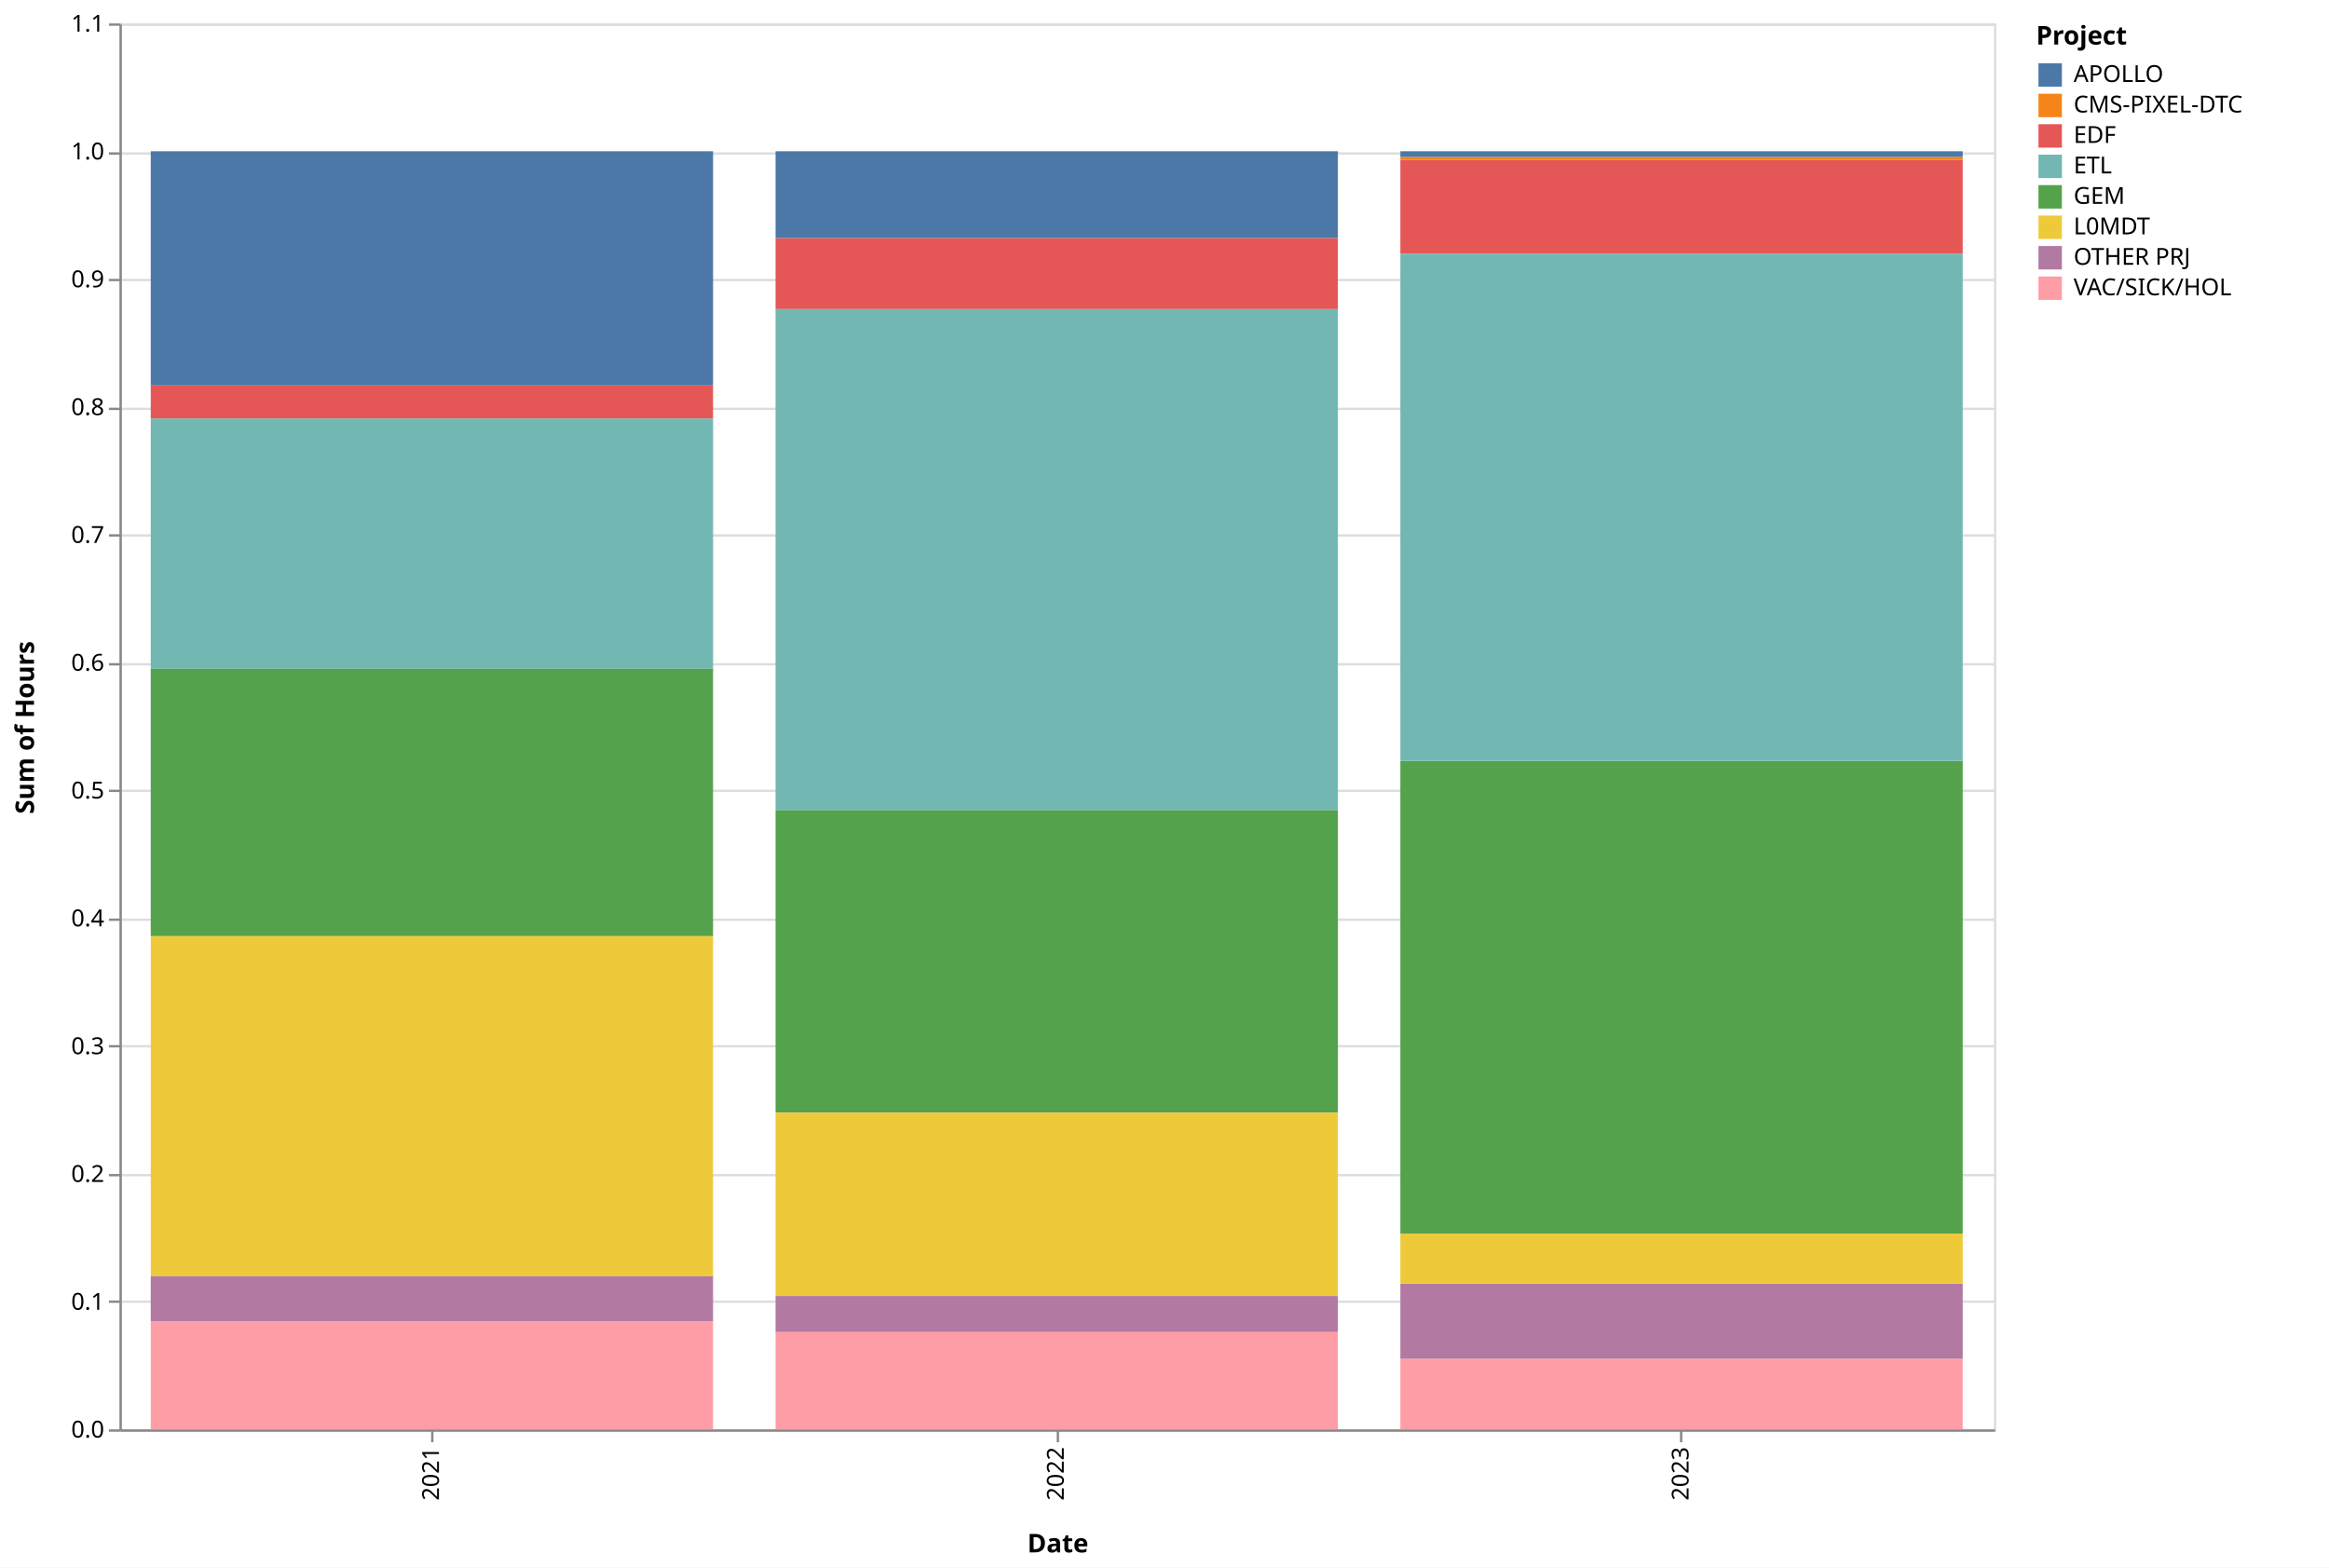
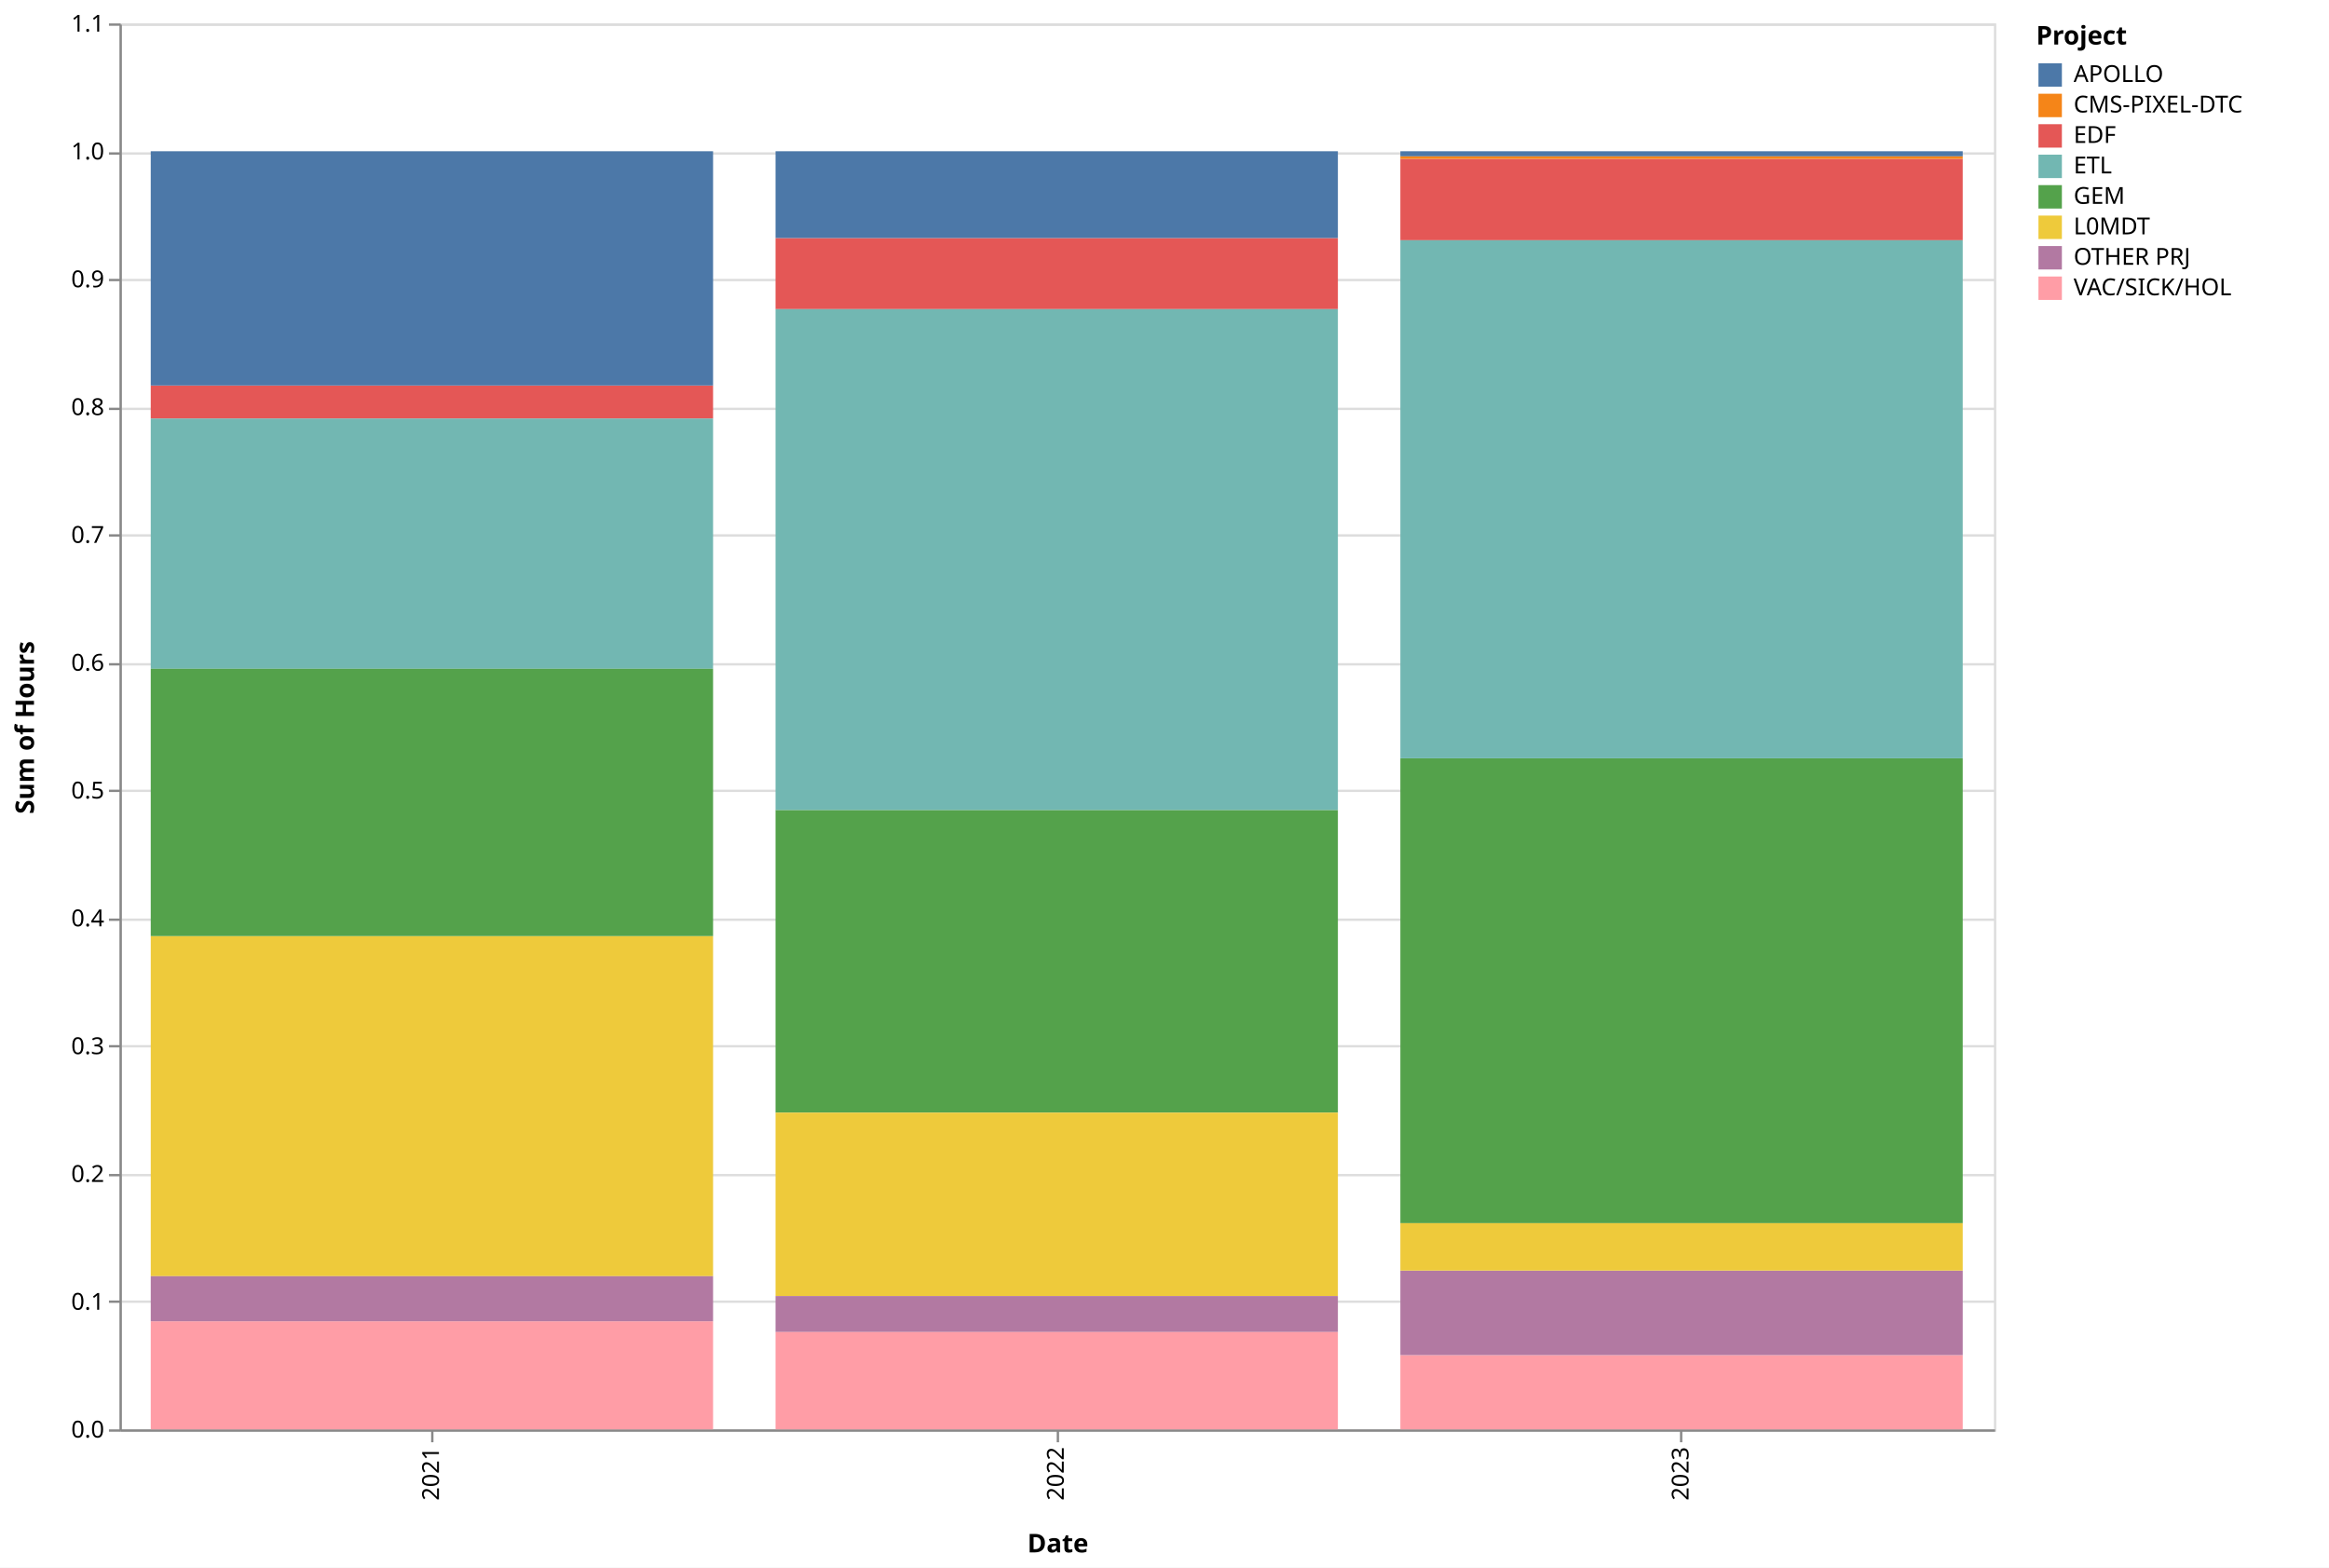
<svg xmlns="http://www.w3.org/2000/svg" class="marks" width="994" height="669" viewBox="0 0 994 669" version="1.1">
  <rect width="994" height="669" style="fill: white;" />
  <g transform="translate(51,10)">
    <g class="mark-group role-frame root">
      <g transform="translate(0,0)">
        <path class="background" d="M0.5,0.5h800v600h-800Z" style="fill: none; stroke: #ddd;" />
        <g>
          <g class="mark-group role-axis">
            <g transform="translate(0.5,0.5)">
              <path class="background" d="M0,0h0v0h0Z" style="pointer-events: none; fill: none;" />
              <g>
                <g class="mark-rule role-axis-grid" style="pointer-events: none;">
                  <line transform="translate(0,600)" x2="800" y2="0" style="fill: none; stroke: #ddd; stroke-width: 1; opacity: 1;" />
                  <line transform="translate(0,545)" x2="800" y2="0" style="fill: none; stroke: #ddd; stroke-width: 1; opacity: 1;" />
                  <line transform="translate(0,491)" x2="800" y2="0" style="fill: none; stroke: #ddd; stroke-width: 1; opacity: 1;" />
                  <line transform="translate(0,436)" x2="800" y2="0" style="fill: none; stroke: #ddd; stroke-width: 1; opacity: 1;" />
                  <line transform="translate(0,382)" x2="800" y2="0" style="fill: none; stroke: #ddd; stroke-width: 1; opacity: 1;" />
                  <line transform="translate(0,327)" x2="800" y2="0" style="fill: none; stroke: #ddd; stroke-width: 1; opacity: 1;" />
                  <line transform="translate(0,273)" x2="800" y2="0" style="fill: none; stroke: #ddd; stroke-width: 1; opacity: 1;" />
                  <line transform="translate(0,218)" x2="800" y2="0" style="fill: none; stroke: #ddd; stroke-width: 1; opacity: 1;" />
                  <line transform="translate(0,164)" x2="800" y2="0" style="fill: none; stroke: #ddd; stroke-width: 1; opacity: 1;" />
                  <line transform="translate(0,109)" x2="800" y2="0" style="fill: none; stroke: #ddd; stroke-width: 1; opacity: 1;" />
                  <line transform="translate(0,55)" x2="800" y2="0" style="fill: none; stroke: #ddd; stroke-width: 1; opacity: 1;" />
                  <line transform="translate(0,0)" x2="800" y2="0" style="fill: none; stroke: #ddd; stroke-width: 1; opacity: 1;" />
                </g>
              </g>
              <path class="foreground" d="" style="pointer-events: none; display: none; fill: none;" />
            </g>
          </g>
          <g class="mark-group role-axis">
            <g transform="translate(0.5,600.5)">
              <path class="background" d="M0,0h0v0h0Z" style="pointer-events: none; fill: none;" />
              <g>
                <g class="mark-rule role-axis-tick" style="pointer-events: none;">
                  <line transform="translate(133,0)" x2="0" y2="5" style="fill: none; stroke: #888; stroke-width: 1; opacity: 1;" />
                  <line transform="translate(400,0)" x2="0" y2="5" style="fill: none; stroke: #888; stroke-width: 1; opacity: 1;" />
                  <line transform="translate(666,0)" x2="0" y2="5" style="fill: none; stroke: #888; stroke-width: 1; opacity: 1;" />
                </g>
                <g class="mark-text role-axis-label" style="pointer-events: none;">
                  <text text-anchor="end" transform="translate(132.8333,7) rotate(270) translate(0,3)" style="font-family: sans-serif; font-size: 10px; fill: #000; opacity: 1;">2021</text>
                  <text text-anchor="end" transform="translate(399.5,7) rotate(270) translate(0,3)" style="font-family: sans-serif; font-size: 10px; fill: #000; opacity: 1;">2022</text>
                  <text text-anchor="end" transform="translate(666.1667,7) rotate(270) translate(0,3)" style="font-family: sans-serif; font-size: 10px; fill: #000; opacity: 1;">2023</text>
                </g>
                <g class="mark-rule role-axis-domain" style="pointer-events: none;">
                  <line transform="translate(0,0)" x2="800" y2="0" style="fill: none; stroke: #888; stroke-width: 1; opacity: 1;" />
                </g>
                <g class="mark-text role-axis-title" style="pointer-events: none;">
                  <text text-anchor="middle" transform="translate(400,52)" style="font-family: sans-serif; font-size: 11px; font-weight: bold; fill: #000; opacity: 1;">Date</text>
                </g>
              </g>
              <path class="foreground" d="" style="pointer-events: none; display: none; fill: none;" />
            </g>
          </g>
          <g class="mark-group role-axis">
            <g transform="translate(0.5,0.5)">
              <path class="background" d="M0,0h0v0h0Z" style="pointer-events: none; fill: none;" />
              <g>
                <g class="mark-rule role-axis-tick" style="pointer-events: none;">
                  <line transform="translate(0,600)" x2="-5" y2="0" style="fill: none; stroke: #888; stroke-width: 1; opacity: 1;" />
                  <line transform="translate(0,545)" x2="-5" y2="0" style="fill: none; stroke: #888; stroke-width: 1; opacity: 1;" />
                  <line transform="translate(0,491)" x2="-5" y2="0" style="fill: none; stroke: #888; stroke-width: 1; opacity: 1;" />
                  <line transform="translate(0,436)" x2="-5" y2="0" style="fill: none; stroke: #888; stroke-width: 1; opacity: 1;" />
                  <line transform="translate(0,382)" x2="-5" y2="0" style="fill: none; stroke: #888; stroke-width: 1; opacity: 1;" />
                  <line transform="translate(0,327)" x2="-5" y2="0" style="fill: none; stroke: #888; stroke-width: 1; opacity: 1;" />
                  <line transform="translate(0,273)" x2="-5" y2="0" style="fill: none; stroke: #888; stroke-width: 1; opacity: 1;" />
                  <line transform="translate(0,218)" x2="-5" y2="0" style="fill: none; stroke: #888; stroke-width: 1; opacity: 1;" />
                  <line transform="translate(0,164)" x2="-5" y2="0" style="fill: none; stroke: #888; stroke-width: 1; opacity: 1;" />
                  <line transform="translate(0,109)" x2="-5" y2="0" style="fill: none; stroke: #888; stroke-width: 1; opacity: 1;" />
                  <line transform="translate(0,55)" x2="-5" y2="0" style="fill: none; stroke: #888; stroke-width: 1; opacity: 1;" />
                  <line transform="translate(0,0)" x2="-5" y2="0" style="fill: none; stroke: #888; stroke-width: 1; opacity: 1;" />
                </g>
                <g class="mark-text role-axis-label" style="pointer-events: none;">
                  <text text-anchor="end" transform="translate(-7,603)" style="font-family: sans-serif; font-size: 10px; fill: #000; opacity: 1;">0.0</text>
                  <text text-anchor="end" transform="translate(-7,548.4545)" style="font-family: sans-serif; font-size: 10px; fill: #000; opacity: 1;">0.1</text>
                  <text text-anchor="end" transform="translate(-7,493.9091)" style="font-family: sans-serif; font-size: 10px; fill: #000; opacity: 1;">0.2</text>
                  <text text-anchor="end" transform="translate(-7,439.3636)" style="font-family: sans-serif; font-size: 10px; fill: #000; opacity: 1;">0.3</text>
                  <text text-anchor="end" transform="translate(-7,384.8182)" style="font-family: sans-serif; font-size: 10px; fill: #000; opacity: 1;">0.4</text>
                  <text text-anchor="end" transform="translate(-7,330.2727)" style="font-family: sans-serif; font-size: 10px; fill: #000; opacity: 1;">0.5</text>
                  <text text-anchor="end" transform="translate(-7,275.7273)" style="font-family: sans-serif; font-size: 10px; fill: #000; opacity: 1;">0.6</text>
                  <text text-anchor="end" transform="translate(-7,221.1818)" style="font-family: sans-serif; font-size: 10px; fill: #000; opacity: 1;">0.7</text>
                  <text text-anchor="end" transform="translate(-7,166.6364)" style="font-family: sans-serif; font-size: 10px; fill: #000; opacity: 1;">0.8</text>
                  <text text-anchor="end" transform="translate(-7,112.0909)" style="font-family: sans-serif; font-size: 10px; fill: #000; opacity: 1;">0.9</text>
                  <text text-anchor="end" transform="translate(-7,57.54545)" style="font-family: sans-serif; font-size: 10px; fill: #000; opacity: 1;">1.0</text>
                  <text text-anchor="end" transform="translate(-7,3)" style="font-family: sans-serif; font-size: 10px; fill: #000; opacity: 1;">1.1</text>
                </g>
                <g class="mark-rule role-axis-domain" style="pointer-events: none;">
                  <line transform="translate(0,600)" x2="0" y2="-600" style="fill: none; stroke: #888; stroke-width: 1; opacity: 1;" />
                </g>
                <g class="mark-text role-axis-title" style="pointer-events: none;">
                  <text text-anchor="middle" transform="translate(-35,300) rotate(-90) translate(0,-2)" style="font-family: sans-serif; font-size: 11px; font-weight: bold; fill: #000; opacity: 1;">Sum of Hours</text>
                </g>
              </g>
              <path class="foreground" d="" style="pointer-events: none; display: none; fill: none;" />
            </g>
          </g>
          <g class="mark-rect role-mark marks">
            <path d="M13.333,154.52h240v14.099h-240Z" style="fill: #e45756;" />
            <path d="M13.333,54.545h240v99.975h-240Z" style="fill: #4c78a8;" />
            <path d="M13.333,168.619h240v106.784h-240Z" style="fill: #72b7b2;" />
            <path d="M13.333,389.476h240v145.155h-240Z" style="fill: #eeca3b;" />
            <path d="M13.333,275.403h240v114.074h-240Z" style="fill: #54a24b;" />
            <path d="M13.333,553.858h240v46.142h-240Z" style="fill: #ff9da6;" />
            <path d="M13.333,534.632h240v19.226h-240Z" style="fill: #b279a2;" />
            <path d="M280,91.581h240v30.347h-240Z" style="fill: #e45756;" />
            <path d="M280,335.658h240v129.176h-240Z" style="fill: #54a24b;" />
            <path d="M280,464.834h240v78.264h-240Z" style="fill: #eeca3b;" />
            <path d="M280,121.929h240v213.73h-240Z" style="fill: #72b7b2;" />
            <path d="M280,543.099h240v15.373h-240Z" style="fill: #b279a2;" />
            <path d="M280,54.545h240v37.036h-240Z" style="fill: #4c78a8;" />
            <path d="M280,558.472h240v41.528h-240Z" style="fill: #ff9da6;" />
-             <path d="M546.667,569.837h240v30.163h-240Z" style="fill: #ff9da6;" />
-             <path d="M546.667,314.705h240v201.718h-240Z" style="fill: #54a24b;" />
-             <path d="M546.667,58.316h240v39.904h-240Z" style="fill: #e45756;" />
-             <path d="M546.667,98.22h240v216.485h-240Z" style="fill: #72b7b2;" />
-             <path d="M546.667,537.788h240v32.049h-240Z" style="fill: #b279a2;" />
-             <path d="M546.667,516.422h240v21.366h-240Z" style="fill: #eeca3b;" />
-             <path d="M546.667,54.545h240v2.514h-240Z" style="fill: #4c78a8;" />
-             <path d="M546.667,57.059h240v1.257h-240Z" style="fill: #f58518;" />
+             <path d="M546.667,568.3h240v31.7h-240Z" style="fill: #ff9da6;" />
+             <path d="M546.667,313.609h240v198.397h-240Z" style="fill: #54a24b;" />
+             <path d="M546.667,57.825h240v34.706h-240Z" style="fill: #e45756;" />
+             <path d="M546.667,92.531h240v221.079h-240Z" style="fill: #72b7b2;" />
+             <path d="M546.667,532.228h240v36.072h-240Z" style="fill: #b279a2;" />
+             <path d="M546.667,512.006h240v20.222h-240Z" style="fill: #eeca3b;" />
+             <path d="M546.667,54.545h240v2.186h-240Z" style="fill: #4c78a8;" />
+             <path d="M546.667,56.732h240v1.093h-240Z" style="fill: #f58518;" />
          </g>
          <g class="mark-group role-legend">
            <g transform="translate(818,0)">
              <path class="background" d="M0,0h120v118h-120Z" style="pointer-events: none; fill: none;" />
              <g>
                <g class="mark-group role-legend-entry">
                  <g transform="translate(0,16)">
                    <path class="background" d="M0,0h0v0h0Z" style="pointer-events: none; fill: none;" />
                    <g>
                      <g class="mark-group role-scope">
                        <g transform="translate(0,0)">
                          <path class="background" d="M0,0h120v11h-120Z" style="pointer-events: none; fill: none; opacity: 1;" />
                          <g>
                            <g class="mark-symbol role-legend-symbol" style="pointer-events: none;">
                              <path transform="translate(6,6)" d="M-5,-5h10v10h-10Z" style="fill: #4c78a8; stroke-width: 1.5; opacity: 1;" />
                            </g>
                            <g class="mark-text role-legend-label" style="pointer-events: none;">
                              <text text-anchor="start" transform="translate(16,9)" style="font-family: sans-serif; font-size: 10px; fill: #000; opacity: 1;">APOLLO</text>
                            </g>
                          </g>
                          <path class="foreground" d="" style="pointer-events: none; display: none; fill: none;" />
                        </g>
                        <g transform="translate(0,13)">
                          <path class="background" d="M0,0h120v11h-120Z" style="pointer-events: none; fill: none; opacity: 1;" />
                          <g>
                            <g class="mark-symbol role-legend-symbol" style="pointer-events: none;">
                              <path transform="translate(6,6)" d="M-5,-5h10v10h-10Z" style="fill: #f58518; stroke-width: 1.5; opacity: 1;" />
                            </g>
                            <g class="mark-text role-legend-label" style="pointer-events: none;">
                              <text text-anchor="start" transform="translate(16,9)" style="font-family: sans-serif; font-size: 10px; fill: #000; opacity: 1;">CMS-PIXEL-DTC</text>
                            </g>
                          </g>
                          <path class="foreground" d="" style="pointer-events: none; display: none; fill: none;" />
                        </g>
                        <g transform="translate(0,26)">
                          <path class="background" d="M0,0h120v11h-120Z" style="pointer-events: none; fill: none; opacity: 1;" />
                          <g>
                            <g class="mark-symbol role-legend-symbol" style="pointer-events: none;">
                              <path transform="translate(6,6)" d="M-5,-5h10v10h-10Z" style="fill: #e45756; stroke-width: 1.5; opacity: 1;" />
                            </g>
                            <g class="mark-text role-legend-label" style="pointer-events: none;">
                              <text text-anchor="start" transform="translate(16,9)" style="font-family: sans-serif; font-size: 10px; fill: #000; opacity: 1;">EDF</text>
                            </g>
                          </g>
                          <path class="foreground" d="" style="pointer-events: none; display: none; fill: none;" />
                        </g>
                        <g transform="translate(0,39)">
                          <path class="background" d="M0,0h120v11h-120Z" style="pointer-events: none; fill: none; opacity: 1;" />
                          <g>
                            <g class="mark-symbol role-legend-symbol" style="pointer-events: none;">
                              <path transform="translate(6,6)" d="M-5,-5h10v10h-10Z" style="fill: #72b7b2; stroke-width: 1.5; opacity: 1;" />
                            </g>
                            <g class="mark-text role-legend-label" style="pointer-events: none;">
                              <text text-anchor="start" transform="translate(16,9)" style="font-family: sans-serif; font-size: 10px; fill: #000; opacity: 1;">ETL</text>
                            </g>
                          </g>
                          <path class="foreground" d="" style="pointer-events: none; display: none; fill: none;" />
                        </g>
                        <g transform="translate(0,52)">
                          <path class="background" d="M0,0h120v11h-120Z" style="pointer-events: none; fill: none; opacity: 1;" />
                          <g>
                            <g class="mark-symbol role-legend-symbol" style="pointer-events: none;">
                              <path transform="translate(6,6)" d="M-5,-5h10v10h-10Z" style="fill: #54a24b; stroke-width: 1.5; opacity: 1;" />
                            </g>
                            <g class="mark-text role-legend-label" style="pointer-events: none;">
                              <text text-anchor="start" transform="translate(16,9)" style="font-family: sans-serif; font-size: 10px; fill: #000; opacity: 1;">GEM</text>
                            </g>
                          </g>
                          <path class="foreground" d="" style="pointer-events: none; display: none; fill: none;" />
                        </g>
                        <g transform="translate(0,65)">
                          <path class="background" d="M0,0h120v11h-120Z" style="pointer-events: none; fill: none; opacity: 1;" />
                          <g>
                            <g class="mark-symbol role-legend-symbol" style="pointer-events: none;">
                              <path transform="translate(6,6)" d="M-5,-5h10v10h-10Z" style="fill: #eeca3b; stroke-width: 1.5; opacity: 1;" />
                            </g>
                            <g class="mark-text role-legend-label" style="pointer-events: none;">
                              <text text-anchor="start" transform="translate(16,9)" style="font-family: sans-serif; font-size: 10px; fill: #000; opacity: 1;">L0MDT</text>
                            </g>
                          </g>
                          <path class="foreground" d="" style="pointer-events: none; display: none; fill: none;" />
                        </g>
                        <g transform="translate(0,78)">
                          <path class="background" d="M0,0h120v11h-120Z" style="pointer-events: none; fill: none; opacity: 1;" />
                          <g>
                            <g class="mark-symbol role-legend-symbol" style="pointer-events: none;">
                              <path transform="translate(6,6)" d="M-5,-5h10v10h-10Z" style="fill: #b279a2; stroke-width: 1.5; opacity: 1;" />
                            </g>
                            <g class="mark-text role-legend-label" style="pointer-events: none;">
                              <text text-anchor="start" transform="translate(16,9)" style="font-family: sans-serif; font-size: 10px; fill: #000; opacity: 1;">OTHER PRJ</text>
                            </g>
                          </g>
                          <path class="foreground" d="" style="pointer-events: none; display: none; fill: none;" />
                        </g>
                        <g transform="translate(0,91)">
                          <path class="background" d="M0,0h120v11h-120Z" style="pointer-events: none; fill: none; opacity: 1;" />
                          <g>
                            <g class="mark-symbol role-legend-symbol" style="pointer-events: none;">
                              <path transform="translate(6,6)" d="M-5,-5h10v10h-10Z" style="fill: #ff9da6; stroke-width: 1.5; opacity: 1;" />
                            </g>
                            <g class="mark-text role-legend-label" style="pointer-events: none;">
                              <text text-anchor="start" transform="translate(16,9)" style="font-family: sans-serif; font-size: 10px; fill: #000; opacity: 1;">VAC/SICK/HOL</text>
                            </g>
                          </g>
                          <path class="foreground" d="" style="pointer-events: none; display: none; fill: none;" />
                        </g>
                      </g>
                    </g>
                    <path class="foreground" d="" style="pointer-events: none; display: none; fill: none;" />
                  </g>
                </g>
                <g class="mark-text role-legend-title" style="pointer-events: none;">
                  <text text-anchor="start" transform="translate(0,9)" style="font-family: sans-serif; font-size: 11px; font-weight: bold; fill: #000; opacity: 1;">Project</text>
                </g>
              </g>
              <path class="foreground" d="" style="pointer-events: none; display: none; fill: none;" />
            </g>
          </g>
        </g>
        <path class="foreground" d="" style="display: none; fill: none;" />
      </g>
    </g>
  </g>
</svg>
